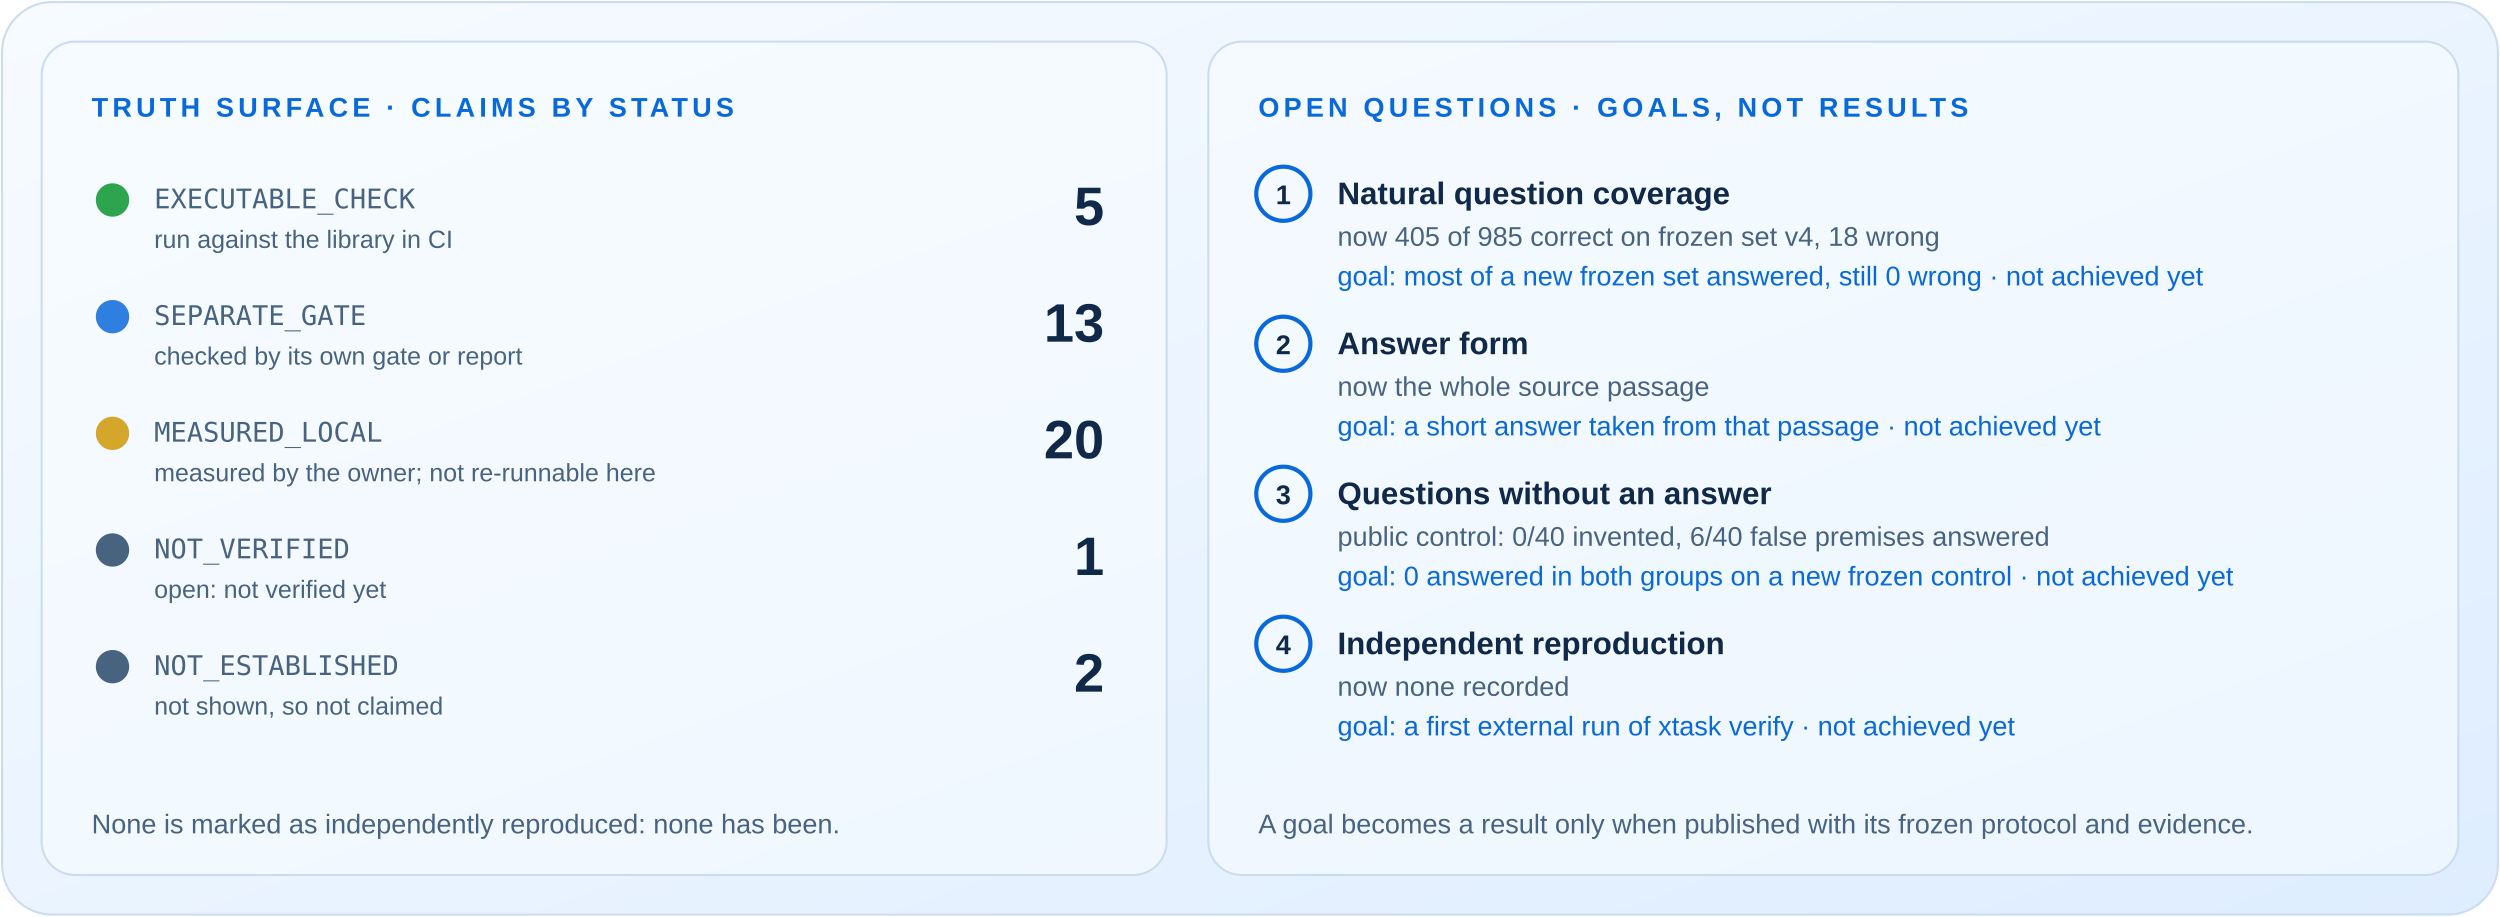
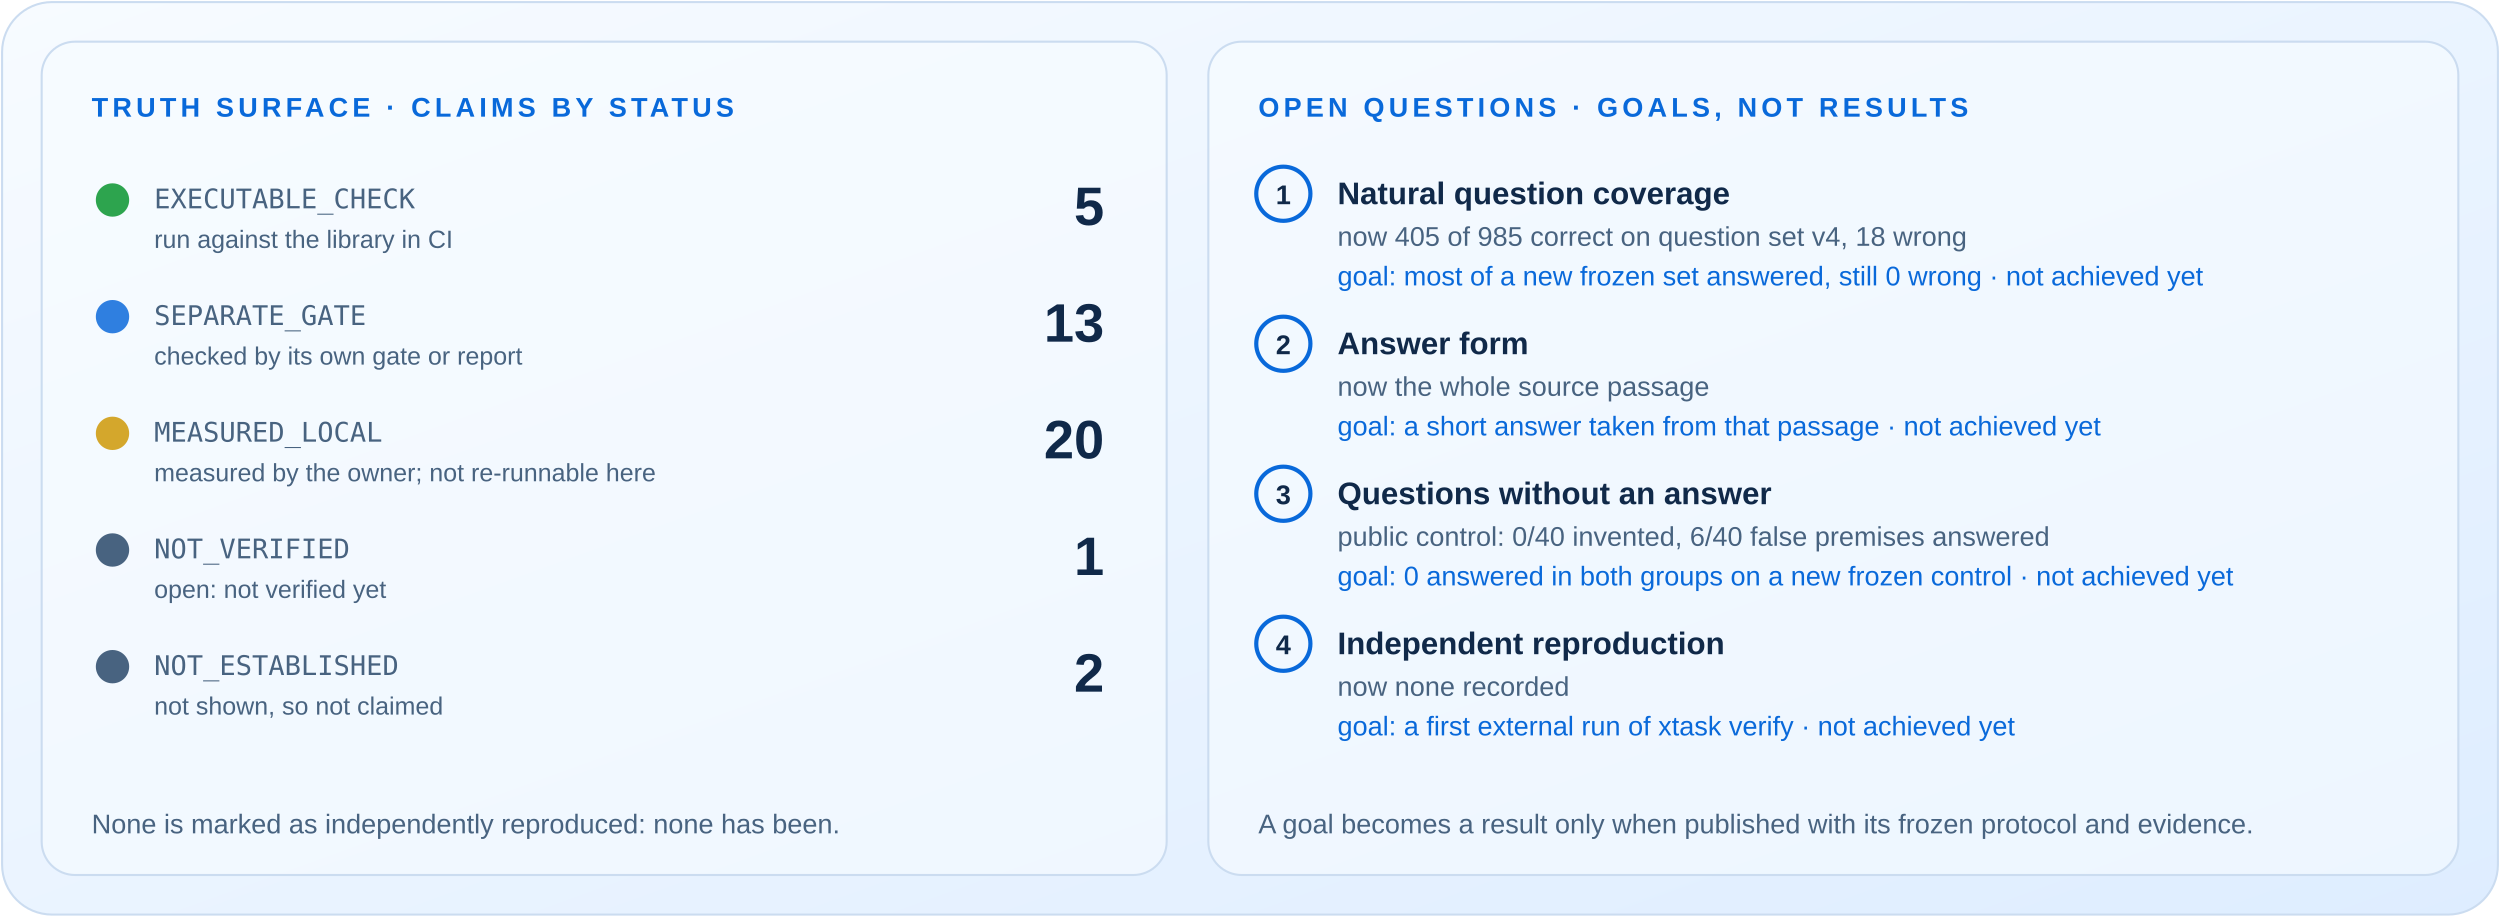
<svg xmlns="http://www.w3.org/2000/svg" width="1200" height="440" viewBox="0 0 1200 440" role="img" aria-labelledby="t d">
  <style>
text{font-family:Arial,Helvetica,sans-serif;fill:#102949}
.mono{font-family:ui-monospace,Consolas,"DejaVu Sans Mono",monospace;fill:#486380}
.kick{font-size:13px;font-weight:700;letter-spacing:2px;fill:#0969da}
.mut{fill:#486380}.b{font-weight:700}
</style>
  <defs>
    <linearGradient id="bg" x2="1" y2="1">
      <stop stop-color="#f7fbff" />
      <stop offset="1" stop-color="#deedff" />
    </linearGradient>
    <clipPath id="card">
      <rect x="1" y="1" width="1198" height="438" rx="24" />
    </clipPath>
  </defs>
  <rect x="1" y="1" width="1198" height="438" rx="24" fill="url(#bg)" stroke="#cbdcf0" />
  <rect x="20" y="20" width="540" height="400" rx="16" fill="#f7fbff" fill-opacity=".6" stroke="#cbdcf0" />
  <rect x="580" y="20" width="600" height="400" rx="16" fill="#f7fbff" fill-opacity=".6" stroke="#cbdcf0" />
  <text class="kick" x="44" y="56">TRUTH SURFACE · CLAIMS BY STATUS</text>
  <circle cx="54" cy="96" r="8" fill="#2da44e" />
  <text x="74" y="100" font-size="13" class="mono">EXECUTABLE_CHECK</text>
  <text x="74" y="119" font-size="12" class="mut">run against the library in CI</text>
  <text x="530" y="108" font-size="26" class="b" text-anchor="end">5</text>
  <circle cx="54" cy="152" r="8" fill="#2f7fe0" />
  <text x="74" y="156" font-size="13" class="mono">SEPARATE_GATE</text>
  <text x="74" y="175" font-size="12" class="mut">checked by its own gate or report</text>
  <text x="530" y="164" font-size="26" class="b" text-anchor="end">13</text>
  <circle cx="54" cy="208" r="8" fill="#d4a72c" />
  <text x="74" y="212" font-size="13" class="mono">MEASURED_LOCAL</text>
  <text x="74" y="231" font-size="12" class="mut">measured by the owner; not re-runnable here</text>
  <text x="530" y="220" font-size="26" class="b" text-anchor="end">20</text>
  <circle cx="54" cy="264" r="8" fill="#486380" />
  <text x="74" y="268" font-size="13" class="mono">NOT_VERIFIED</text>
  <text x="74" y="287" font-size="12" class="mut">open: not verified yet</text>
  <text x="530" y="276" font-size="26" class="b" text-anchor="end">1</text>
  <circle cx="54" cy="320" r="8" fill="#486380" />
  <text x="74" y="324" font-size="13" class="mono">NOT_ESTABLISHED</text>
  <text x="74" y="343" font-size="12" class="mut">not shown, so not claimed</text>
  <text x="530" y="332" font-size="26" class="b" text-anchor="end">2</text>
  <text x="44" y="400" font-size="13" class="mut">None is marked as independently reproduced: none has been.</text>
  <text class="kick" x="604" y="56">OPEN QUESTIONS · GOALS, NOT RESULTS</text>
  <circle cx="616" cy="93" r="13" fill="none" stroke="#0969da" stroke-width="2" />
  <text x="616" y="98" font-size="13" class="b" text-anchor="middle">1</text>
  <text x="642" y="98" font-size="15" class="b">Natural question coverage</text>
-   <text x="642" y="118" font-size="13" class="mut">now 405 of 985 correct on frozen set v4, 18 wrong</text>
+   <text x="642" y="118" font-size="13" class="mut">now 405 of 985 correct on question set v4, 18 wrong</text>
  <text x="642" y="137" font-size="13" style="fill:#0969da">goal: most of a new frozen set answered, still 0 wrong · not achieved yet</text>
  <circle cx="616" cy="165" r="13" fill="none" stroke="#0969da" stroke-width="2" />
  <text x="616" y="170" font-size="13" class="b" text-anchor="middle">2</text>
  <text x="642" y="170" font-size="15" class="b">Answer form</text>
  <text x="642" y="190" font-size="13" class="mut">now the whole source passage</text>
  <text x="642" y="209" font-size="13" style="fill:#0969da">goal: a short answer taken from that passage · not achieved yet</text>
  <circle cx="616" cy="237" r="13" fill="none" stroke="#0969da" stroke-width="2" />
  <text x="616" y="242" font-size="13" class="b" text-anchor="middle">3</text>
  <text x="642" y="242" font-size="15" class="b">Questions without an answer</text>
  <text x="642" y="262" font-size="13" class="mut">public control: 0/40 invented, 6/40 false premises answered</text>
  <text x="642" y="281" font-size="13" style="fill:#0969da">goal: 0 answered in both groups on a new frozen control · not achieved yet</text>
  <circle cx="616" cy="309" r="13" fill="none" stroke="#0969da" stroke-width="2" />
  <text x="616" y="314" font-size="13" class="b" text-anchor="middle">4</text>
  <text x="642" y="314" font-size="15" class="b">Independent reproduction</text>
  <text x="642" y="334" font-size="13" class="mut">now none recorded</text>
  <text x="642" y="353" font-size="13" style="fill:#0969da">goal: a first external run of xtask verify · not achieved yet</text>
  <text x="604" y="400" font-size="13" class="mut">A goal becomes a result only when published with its frozen protocol and evidence.</text>
</svg>
